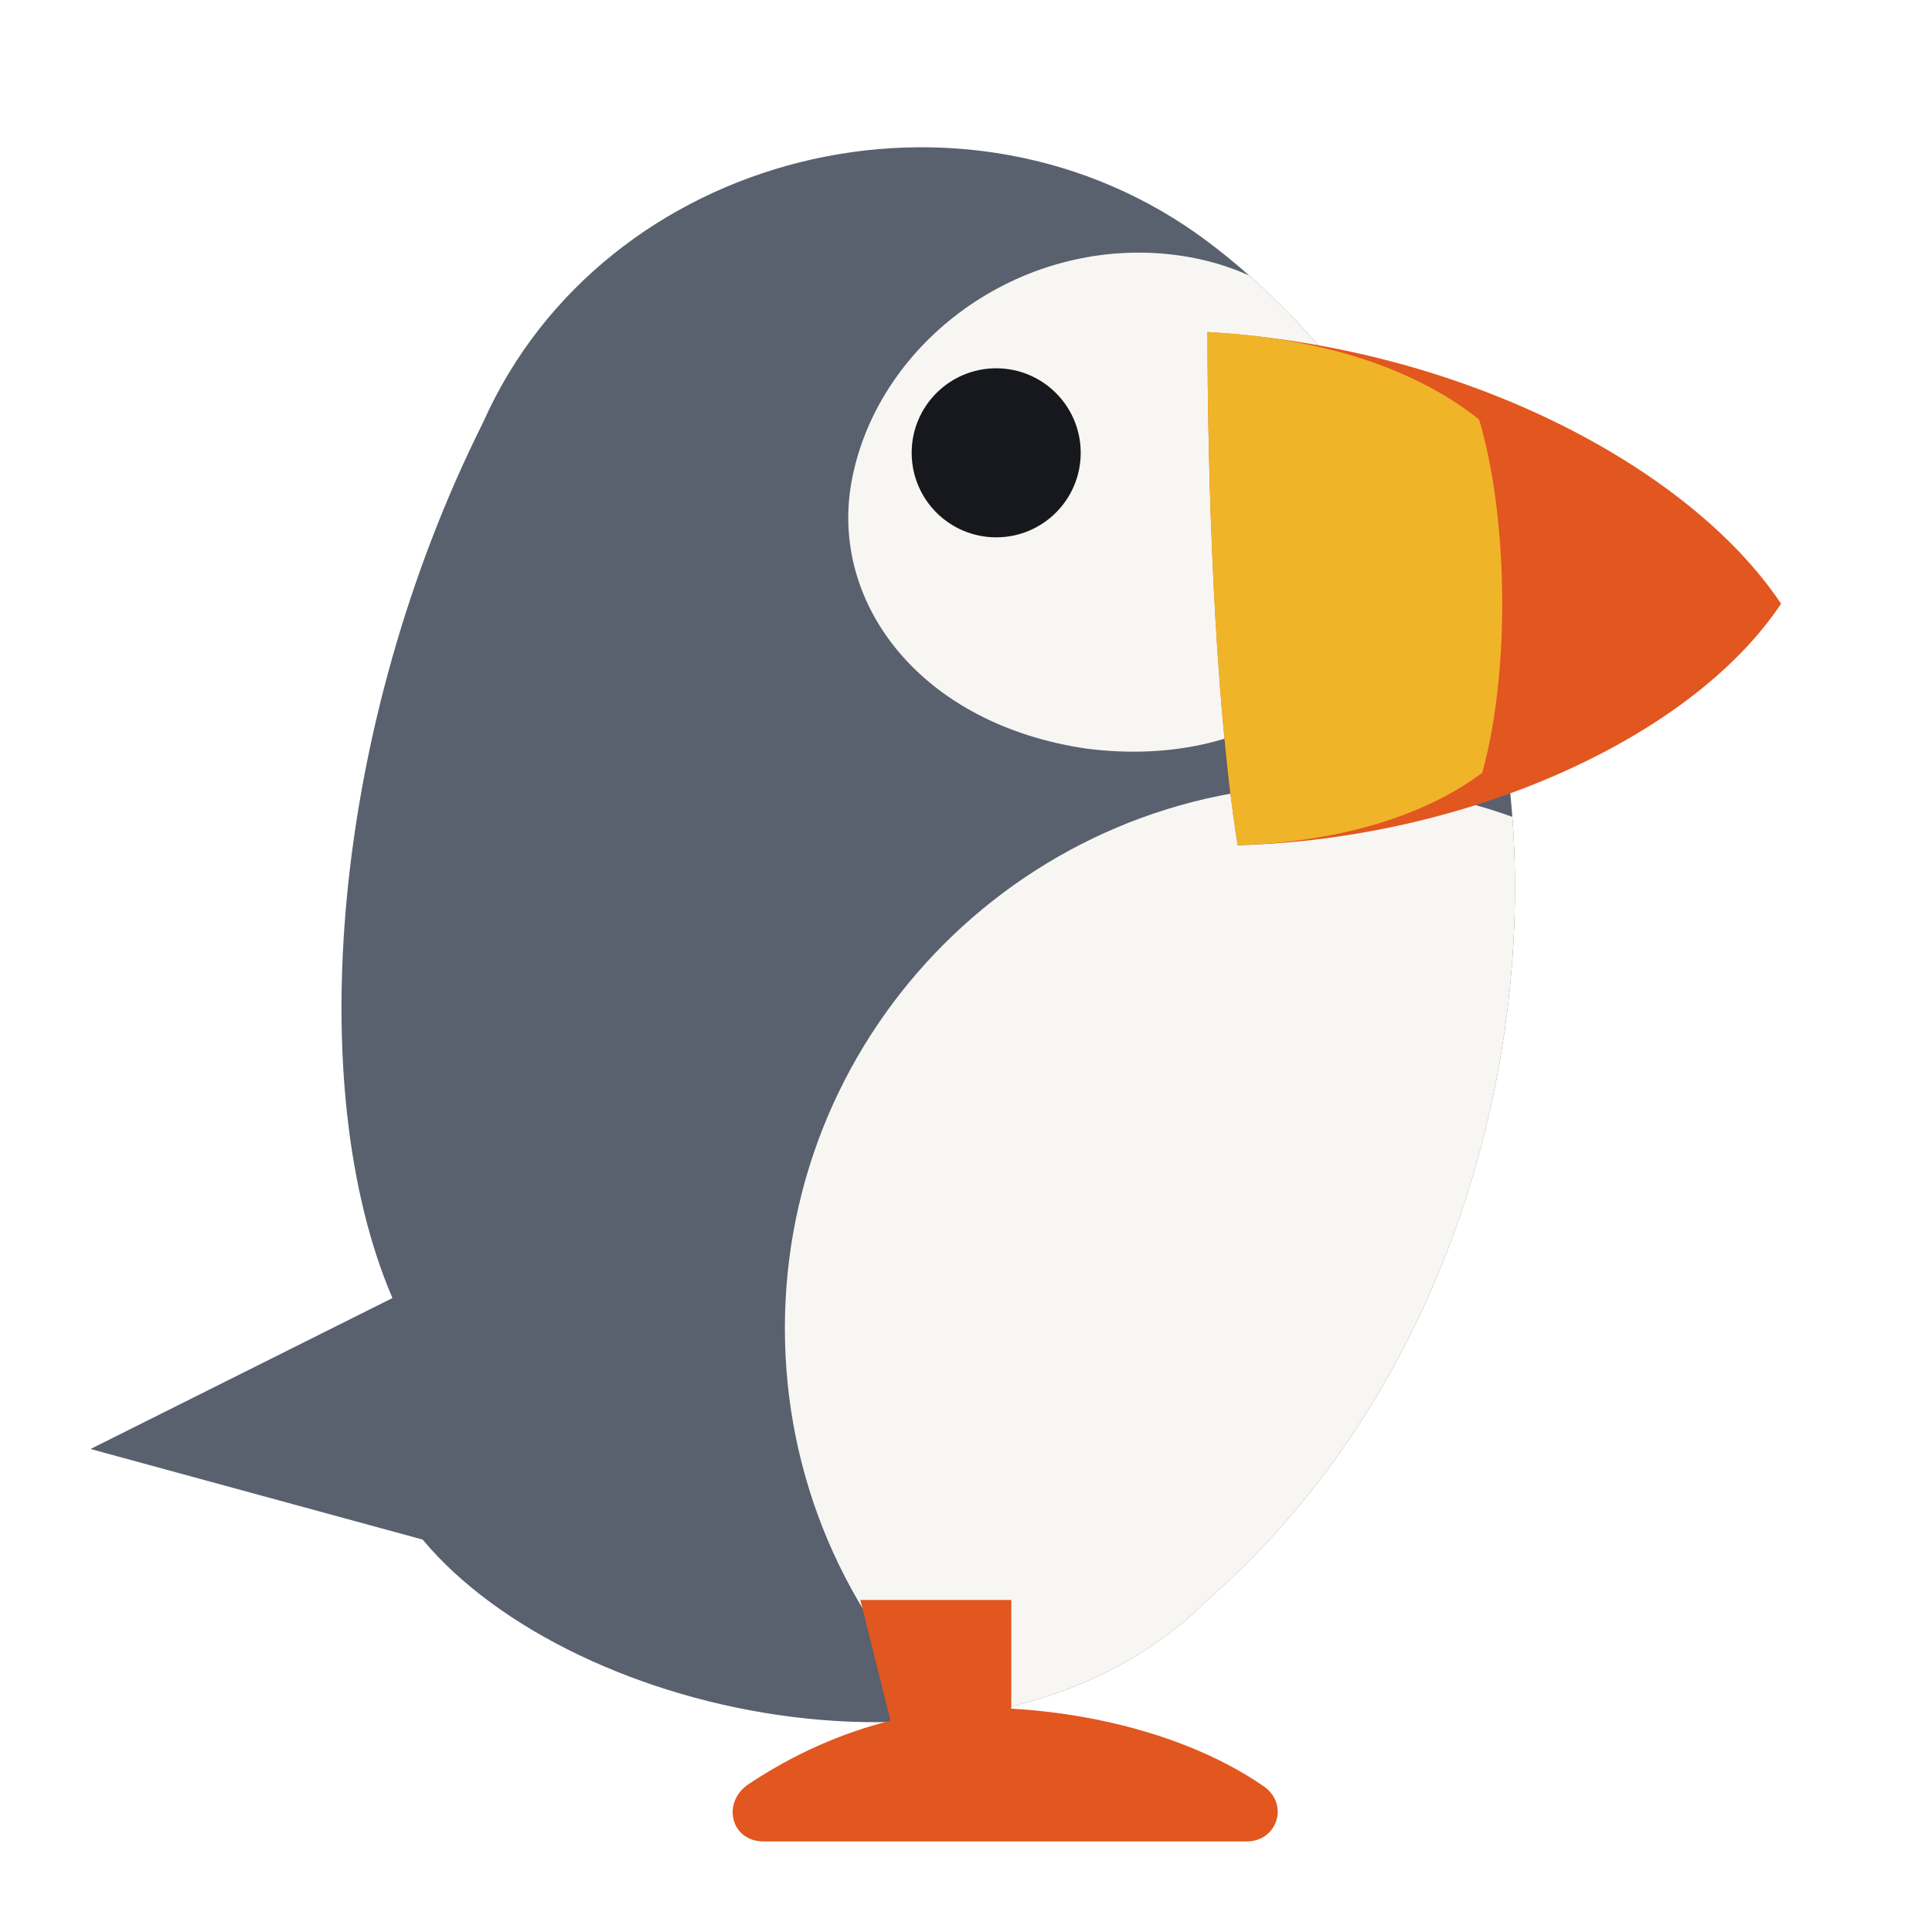
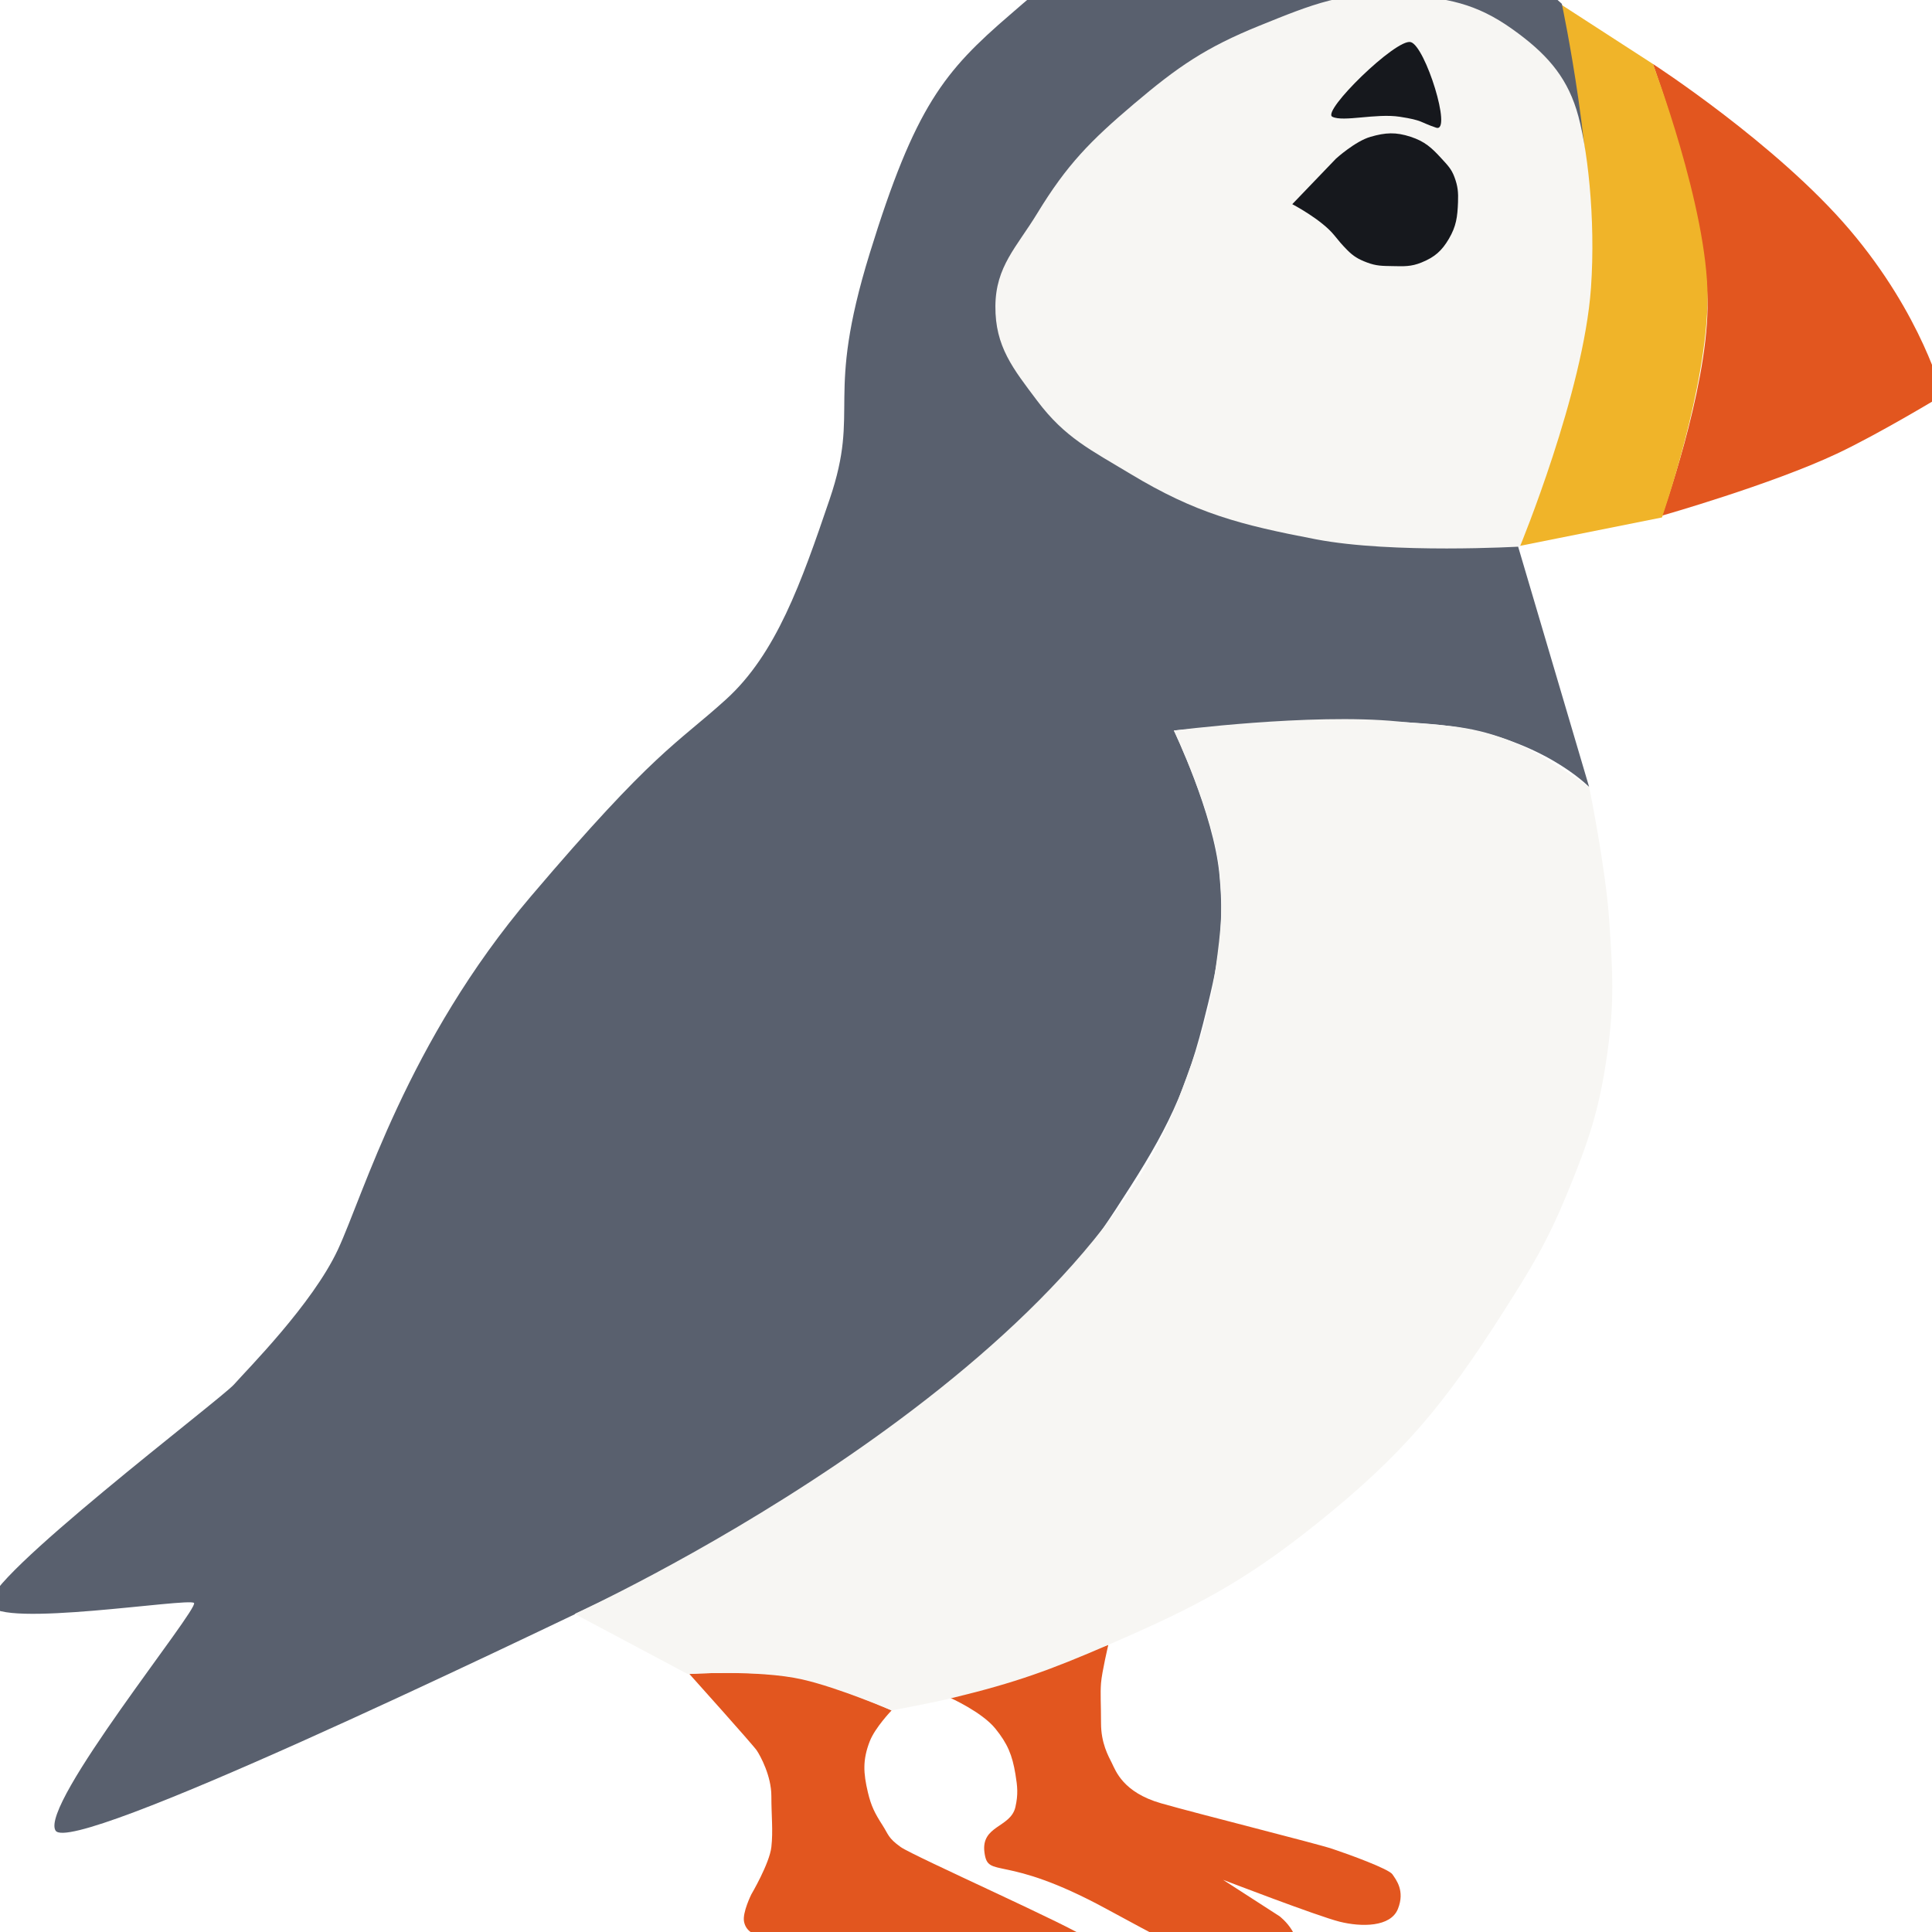
<svg xmlns="http://www.w3.org/2000/svg" viewBox="0 0 64 64">
-   <defs>
-     <clipPath id="s">
-       <path d="M40 8 C32 2 20 5 16 14 C11 24 10 36 13 43 L3 48 L14 51 C19 57 33 60 40 53 C48 46 51 35 50 26 C49 17 44 11 40 8 Z" />
-     </clipPath>
-   </defs>
-   <path fill="#59606E" d="M40 8 C32 2 20 5 16 14 C11 24 10 36 13 43 L3 48 L14 51 C19 57 33 60 40 53 C48 46 51 35 50 26 C49 17 44 11 40 8 Z" />
-   <g clip-path="url(#s)">
-     <ellipse cx="44" cy="44" rx="18" ry="18" fill="#F7F6F3" />
-     <path fill="#F7F6F3" d="M46 17 C46 22.5 41.5 25.5 36 24.8 C30.5 24 27.5 20 28.2 16 C29 11.5 33.5 8 38.5 8.4 C43.3 8.8 46 12.5 46 17 Z" />
+   <g transform="scale(0.120668) translate(-2.81 -22.56)">
+     <path d="M456.569 40.112C456.569 40.112 490.569 62.112 510.569 85.612C530.569 109.112 536.069 131.112 536.069 131.112C536.069 131.112 518.774 141.607 507.069 147.112C489.075 155.576 459.069 164.112 459.069 164.112C459.069 164.112 471.281 130.132 471.569 107.112C471.883 82.112 456.569 40.112 456.569 40.112Z" fill="#E2561F" />
+     <path d="M431.069 23.612L456.569 40.112C456.569 40.112 471.569 79.612 471.569 104.112C471.569 128.612 459.069 164.612 459.069 164.612L419.069 172.612C419.069 172.612 437.069 120.612 438.569 98.112C440.069 75.612 431.069 23.612 431.069 23.612Z" fill="#F0B429" />
+     <path d="M280.069 26.612C298.069 11.112 306.569 2.112 356.069 0.112C405.569 -1.888 431.569 23.612 431.569 23.612C431.569 23.612 441.188 68.642 439.069 97.612C436.862 127.794 419.569 172.612 419.569 172.612L439.069 238.612C439.069 238.612 425.569 224.612 398.569 221.612C371.569 218.612 325.069 223.112 325.069 223.112C325.069 223.112 335.985 245.89 337.569 262.612C339.088 278.648 337.035 288 333.069 303.612C327.65 324.946 321.111 336.186 309.069 354.612C291.998 380.734 277.069 393.612 253.069 411.612C229.069 429.612 219.069 437.612 179.569 456.612C140.069 475.612 22.569 532.112 18.069 525.112C13.569 518.112 57.569 464.112 56.069 462.612C54.569 461.112 2.569 469.612 0.069 463.112C-2.431 456.612 63.569 406.612 67.069 402.612C70.569 398.612 88.569 380.612 95.569 365.612C102.569 350.612 114.569 308.612 148.569 268.612C182.569 228.612 188.253 227.112 202.069 214.612C215.885 202.112 222.783 182.516 230.569 159.612C239.166 134.325 229.069 132.612 241.569 92.112C254.069 51.612 262.069 42.112 280.069 26.612Z" fill="#59606E" />
+     <path d="M314.069 51.112C326.176 40.844 333.853 35.565 348.569 29.612C363.02 23.767 372.023 19.976 387.569 21.112C400.012 22.022 407.916 23.363 418.069 30.612C427.004 36.991 432.569 43.112 435.569 52.612C438.569 62.112 440.915 82.488 439.569 101.612C437.551 130.295 420.069 172.612 420.069 172.612C420.069 172.612 385.179 174.653 364.069 170.612C343.325 166.641 331.148 163.532 313.069 152.612C302.236 146.069 295.176 142.727 287.569 132.612C280.897 123.738 275.989 117.714 276.069 106.612C276.148 95.688 281.889 90.443 287.569 81.112C295.698 67.76 302.148 61.223 314.069 51.112Z" fill="#F7F6F3" />
+     <path d="M390.069 34.112C394.069 35.112 401.569 59.112 397.069 57.612C392.569 56.112 393.569 55.612 387.069 54.612C380.569 53.612 371.569 56.112 368.569 54.612C365.569 53.112 386.069 33.112 390.069 34.112Z" fill="#16181D" />
+     <path d="M379.069 60.112C383.2 58.931 385.987 58.776 390.069 60.112C393.931 61.375 395.836 63.106 398.569 66.112C400.173 67.875 401.229 68.882 402.069 71.112C403.036 73.677 403.174 75.373 403.069 78.112C402.918 82.092 402.589 84.679 400.569 88.112C398.604 91.453 396.657 93.146 393.069 94.612C390.155 95.803 388.217 95.667 385.069 95.612C382.308 95.564 380.651 95.593 378.069 94.612C375.689 93.708 374.353 92.928 372.569 91.112C371.089 89.605 370.401 88.751 369.069 87.112C365.547 82.778 357.569 78.612 357.569 78.612L369.569 66.112C369.569 66.112 374.851 61.319 379.069 60.112Z" fill="#16181D" />
+     <path d="M263.569 488.612L307.069 474.112C307.069 474.112 305.3 481.612 305.069 484.612C304.839 487.612 305.069 490.112 305.069 495.612C305.069 501.112 307.069 504.612 308.069 506.612C309.069 508.612 311.069 514.612 321.569 517.612C332.069 520.612 364.069 528.612 368.569 530.112C373.069 531.612 384.069 535.612 385.069 537.112C386.069 538.612 388.569 541.612 386.569 546.612C384.569 551.612 376.569 551.612 370.569 550.112C364.569 548.612 338.569 538.612 338.569 538.612L354.069 548.612C354.069 548.612 362.069 554.612 357.569 561.612C353.069 568.612 338.569 563.112 338.569 563.112C338.569 563.112 335.069 562.112 306.569 546.612C278.069 531.112 274.069 538.612 273.069 531.112C272.069 523.612 280.277 524.372 281.569 518.612C282.339 515.183 282.143 513.08 281.569 509.612C280.698 504.35 279.421 501.261 276.069 497.112C272.36 492.52 263.569 488.612 263.569 488.612Z" fill="#E2561F" />
+     <path d="M192.069 482.112C192.069 482.112 210.247 480.948 221.569 483.112C232.123 485.129 247.569 492.112 247.569 492.112C247.569 492.112 243.035 496.823 241.569 500.612C239.596 505.714 239.814 509.287 241.069 514.612C241.952 518.356 242.986 520.379 245.069 523.612C246.722 526.176 246.569 527.112 250.069 529.612C253.569 532.112 298.569 552.112 301.069 554.612C303.569 557.112 308.569 560.612 304.569 568.112C300.569 575.612 293.569 571.112 291.569 570.612C289.569 570.112 259.069 556.112 259.069 556.112C259.069 556.112 269.069 561.112 269.569 568.112C270.069 575.112 269.546 575.106 266.569 577.612C262.674 580.892 256.569 577.612 253.569 576.612C250.569 575.612 224.069 556.112 220.069 554.612C216.069 553.112 213.569 554.612 211.569 554.112C209.569 553.612 207.569 552.612 207.069 550.112C206.569 547.612 209.069 542.612 209.069 542.612C209.069 542.612 214.069 534.112 214.569 529.612C215.069 525.112 214.569 521.112 214.569 515.612C214.569 510.112 211.569 504.612 210.569 503.112C209.569 501.612 192.069 482.112 192.069 482.112Z" fill="#E2561F" />
+     <path d="M325.069 223.112C325.069 223.112 362.646 218.279 386.569 220.612C398.391 221.765 405.448 221.442 416.569 225.612C426.071 229.175 439.069 238.612 439.069 238.612C439.069 238.612 443.597 260.73 444.569 275.112C445.531 289.335 446.057 297.496 444.069 311.612C441.89 327.096 439.022 335.652 433.069 350.112C427.582 363.442 423.315 370.455 415.569 382.612C399.362 408.049 388.089 421.73 364.569 440.612C344.304 456.882 330.916 463.781 307.069 474.112C290.978 481.083 281.611 484.476 264.569 488.612C257.982 490.211 247.569 492.112 247.569 492.112C247.569 492.112 233.076 485.887 223.069 483.612C211.06 480.882 191.569 482.112 191.569 482.112L160.569 465.612C160.569 465.612 296.79 403.555 326.569 323.612C331.597 310.115 334.607 302.381 336.569 288.112C337.981 277.852 338.615 271.915 337.569 261.612C335.974 245.885 325.069 223.112 325.069 223.112Z" fill="#F7F6F3" />
  </g>
-   <path fill="#E2561F" d="M40 11 C48.5 11.5 56 15.5 59 20 C56 24.5 48.5 27.8 41 28 C40.2 23 40 15.5 40 11 Z" />
-   <path fill="#F0B429" d="M40 11 C44 11.2 47 12.3 49 13.9 C50 17.3 50 22.4 49.1 25.6 C47.1 27.1 44.2 27.9 41 28 C40.2 23 40 15.5 40 11 Z" />
-   <circle cx="33" cy="15" r="2.8" fill="#16181D" />
-   <path fill="#E2561F" d="M28.5 53 h5 v3.6 c3.4 0.2 6.4 1.2 8.4 2.6 c0.8 0.6 0.4 1.8 -0.6 1.8 h-16 c-1.1 0 -1.4 -1.3 -0.5 -1.9 c1.5 -1 3.1 -1.7 4.7 -2.1 z" />
</svg>
